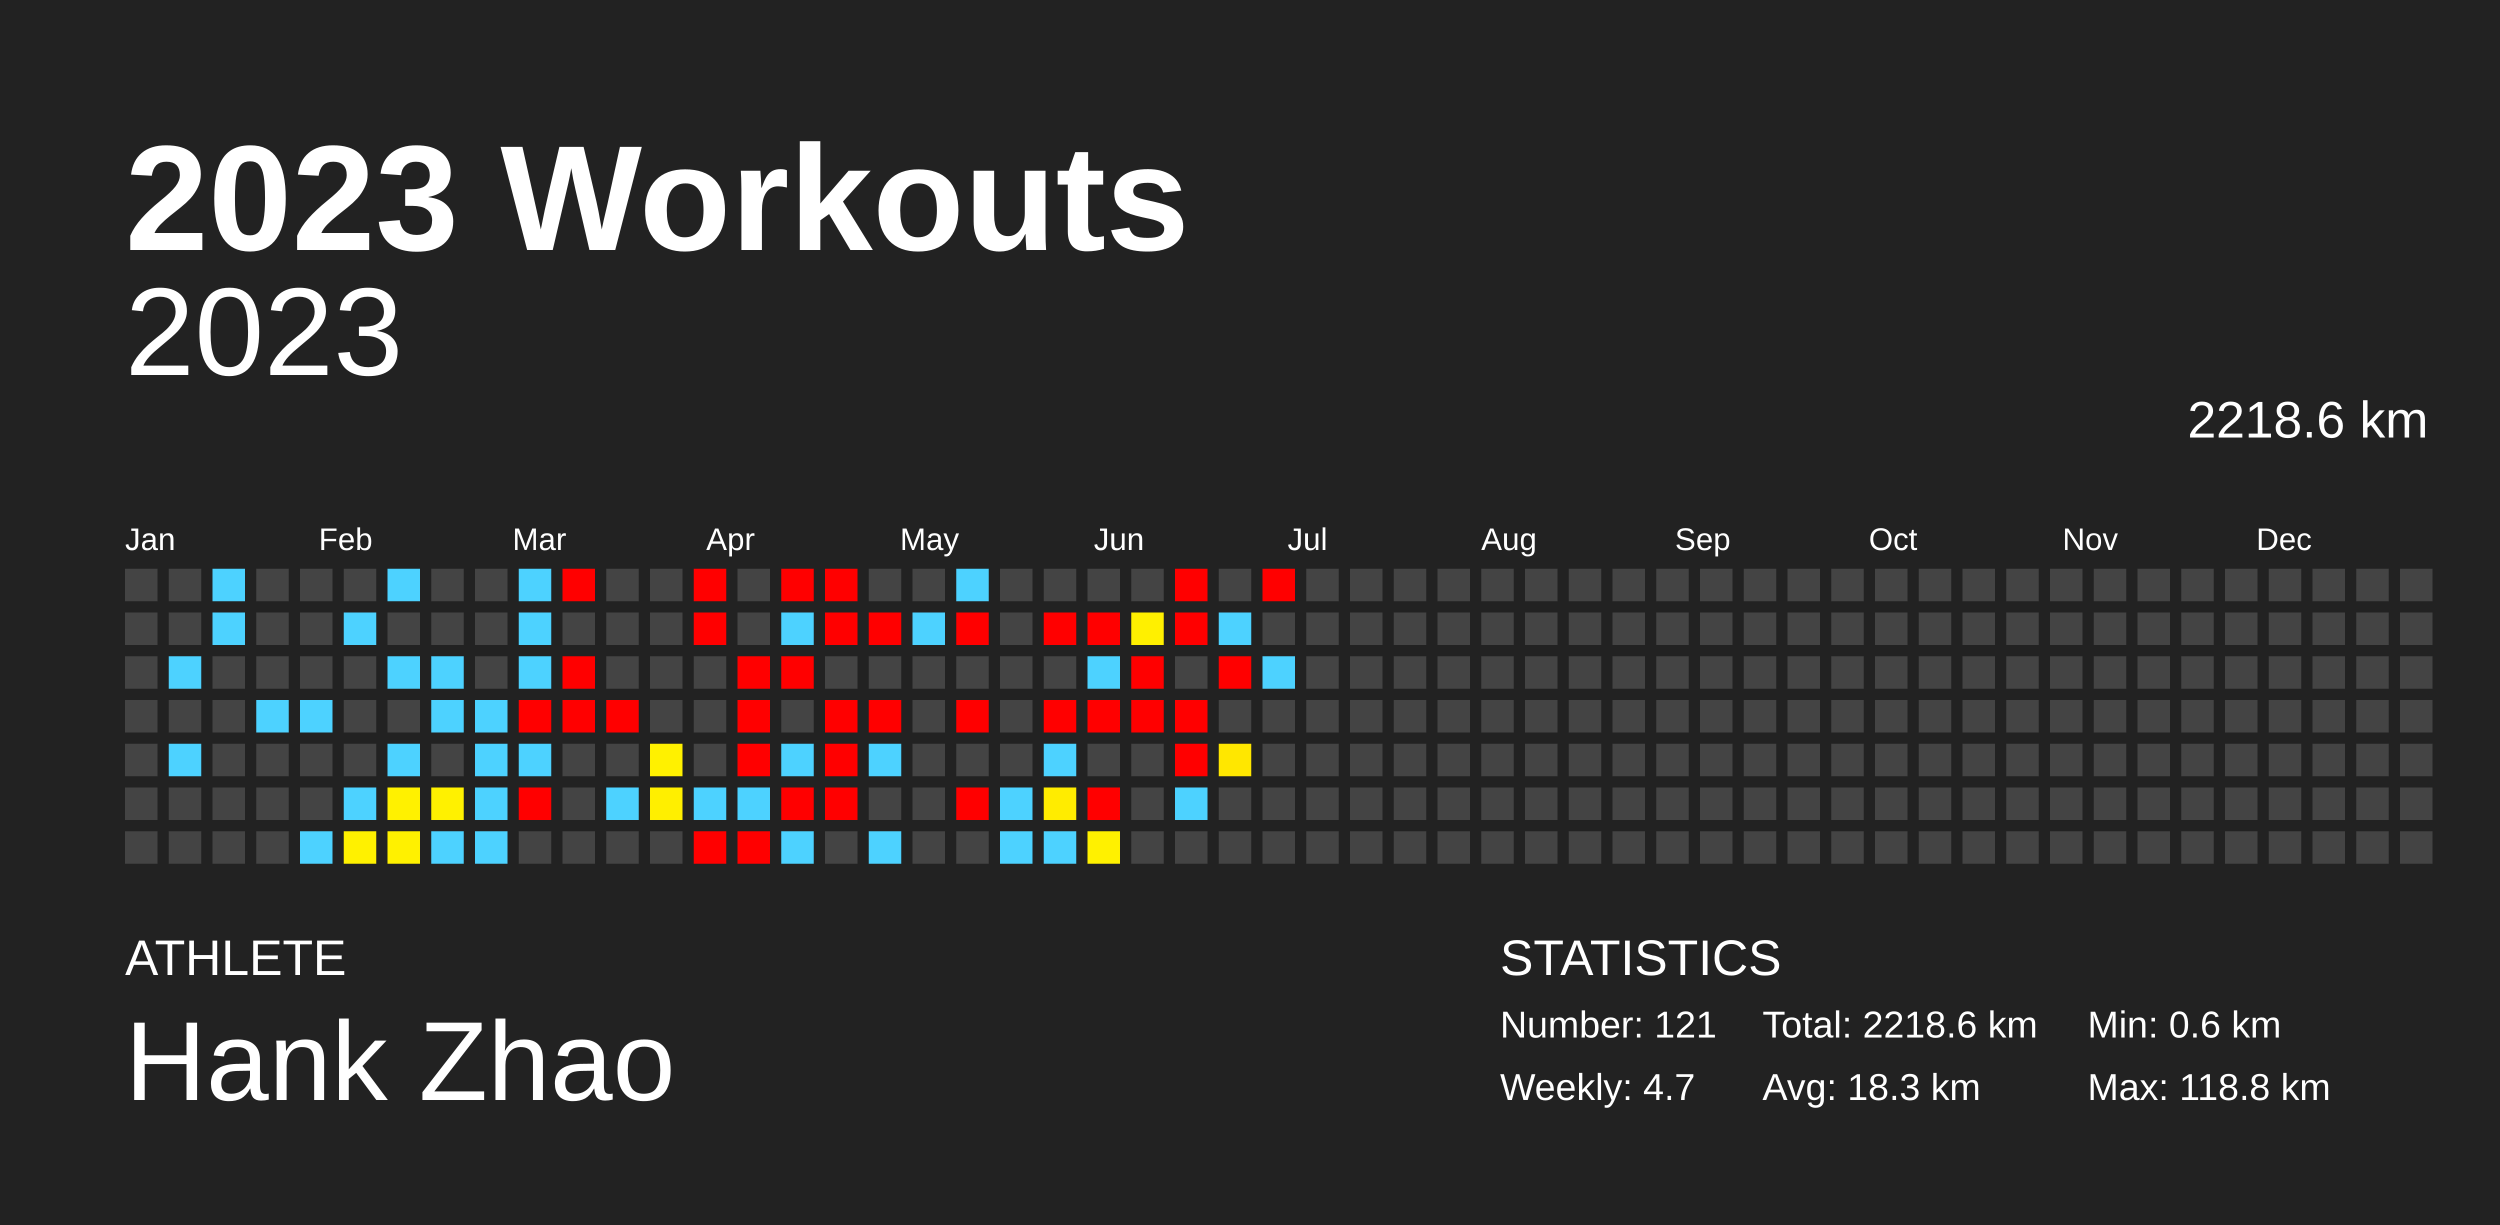
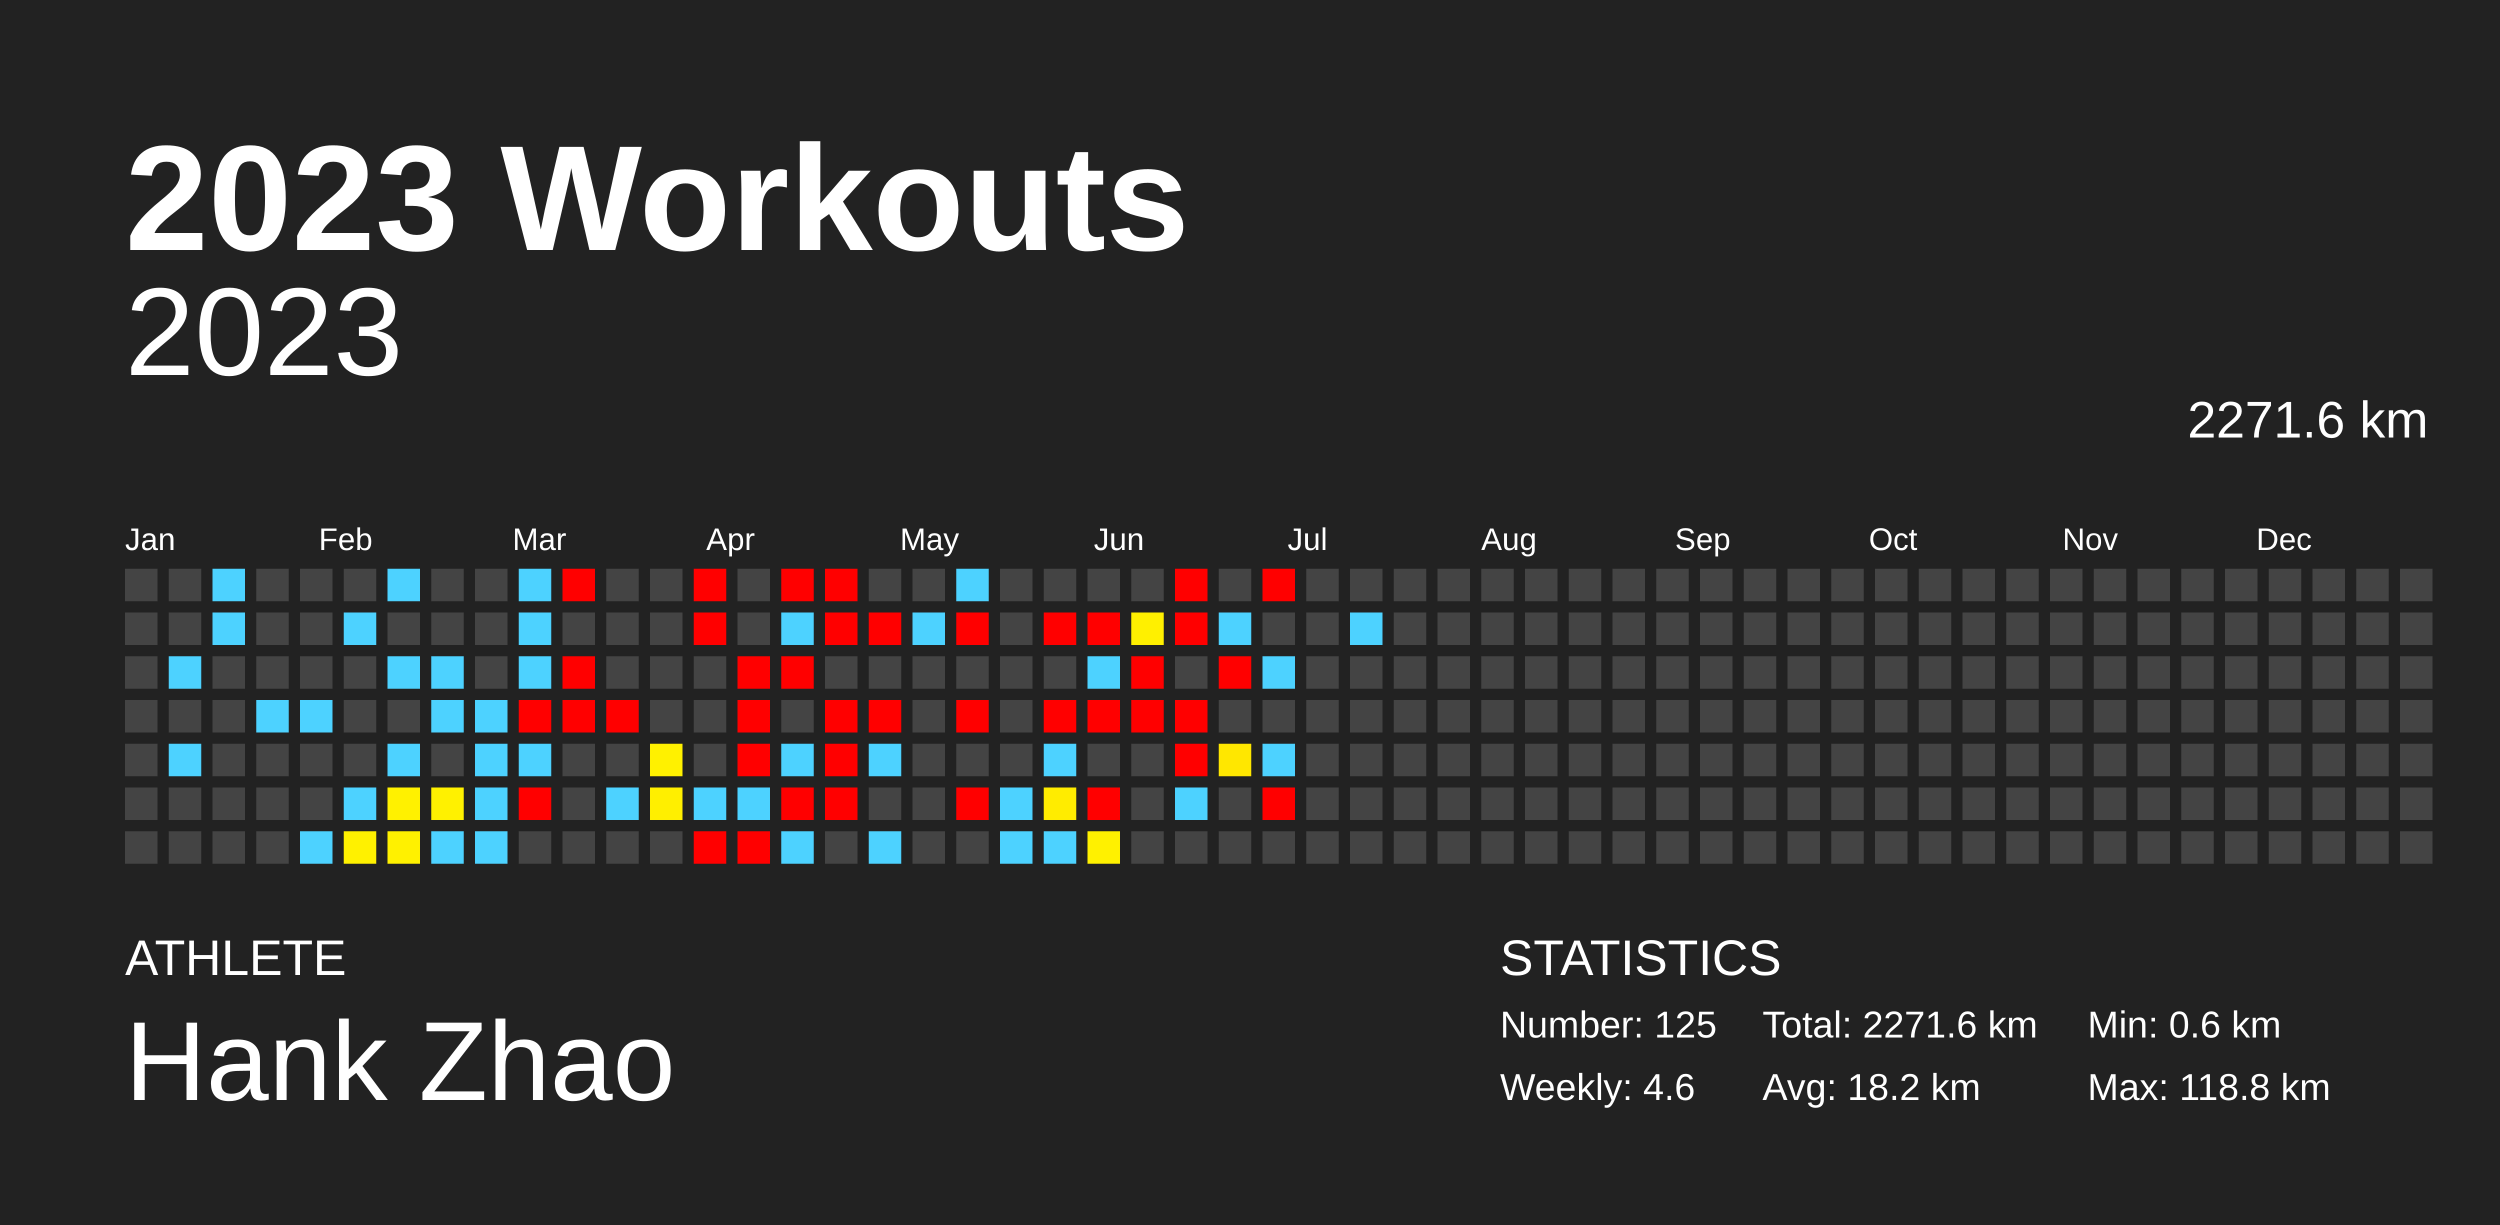
<svg xmlns="http://www.w3.org/2000/svg" baseProfile="full" height="98mm" version="1.1" viewBox="0,0,200,98" width="200mm">
  <defs />
  <rect fill="#222222" height="98" width="200" x="0" y="0" />
  <text fill="#FFFFFF" style="font-size:12px; font-family:Arial; font-weight:bold;" x="10" y="20">2023 Workouts</text>
  <text fill="#FFFFFF" style="font-size:4px; font-family:Arial" x="10" y="78">ATHLETE</text>
  <text fill="#FFFFFF" style="font-size:9px; font-family:Arial" x="10" y="88">Hank Zhao</text>
  <text fill="#FFFFFF" style="font-size:4px; font-family:Arial" x="120" y="78">STATISTICS</text>
-   <text fill="#FFFFFF" style="font-size:3px; font-family:Arial" x="120" y="83">Number: 121</text>
-   <text fill="#FFFFFF" style="font-size:3px; font-family:Arial" x="120" y="88">Weekly: 4.7</text>
-   <text fill="#FFFFFF" style="font-size:3px; font-family:Arial" x="141" y="83">Total: 2218.6 km</text>
-   <text fill="#FFFFFF" style="font-size:3px; font-family:Arial" x="141" y="88">Avg: 18.3 km</text>
+   <text fill="#FFFFFF" style="font-size:3px; font-family:Arial" x="120" y="83">Number: 125</text>
+   <text fill="#FFFFFF" style="font-size:3px; font-family:Arial" x="120" y="88">Weekly: 4.6</text>
+   <text fill="#FFFFFF" style="font-size:3px; font-family:Arial" x="141" y="83">Total: 2271.6 km</text>
+   <text fill="#FFFFFF" style="font-size:3px; font-family:Arial" x="141" y="88">Avg: 18.2 km</text>
  <text fill="#FFFFFF" style="font-size:3px; font-family:Arial" x="167" y="83">Min: 0.6 km</text>
  <text fill="#FFFFFF" style="font-size:3px; font-family:Arial" x="167" y="88">Max: 118.8 km</text>
  <text alignment-baseline="hanging" fill="#FFFFFF" style="font-size:10.0px; font-family:Arial;" x="10" y="30">2023</text>
-   <text alignment-baseline="hanging" fill="#FFFFFF" style="font-size:4.125px; font-family:Arial;" x="175" y="35">2218.6 km</text>
+   <text alignment-baseline="hanging" fill="#FFFFFF" style="font-size:4.125px; font-family:Arial;" x="175" y="35">2271.6 km</text>
  <text fill="#FFFFFF" style="font-size:2.5px; font-family:Arial" x="10.0" y="44">Jan</text>
  <text fill="#FFFFFF" style="font-size:2.5px; font-family:Arial" x="25.5" y="44">Feb</text>
  <text fill="#FFFFFF" style="font-size:2.5px; font-family:Arial" x="41.0" y="44">Mar</text>
  <text fill="#FFFFFF" style="font-size:2.5px; font-family:Arial" x="56.5" y="44">Apr</text>
  <text fill="#FFFFFF" style="font-size:2.5px; font-family:Arial" x="72.0" y="44">May</text>
  <text fill="#FFFFFF" style="font-size:2.5px; font-family:Arial" x="87.5" y="44">Jun</text>
  <text fill="#FFFFFF" style="font-size:2.5px; font-family:Arial" x="103.0" y="44">Jul</text>
  <text fill="#FFFFFF" style="font-size:2.5px; font-family:Arial" x="118.5" y="44">Aug</text>
  <text fill="#FFFFFF" style="font-size:2.5px; font-family:Arial" x="134.0" y="44">Sep</text>
  <text fill="#FFFFFF" style="font-size:2.5px; font-family:Arial" x="149.5" y="44">Oct</text>
  <text fill="#FFFFFF" style="font-size:2.5px; font-family:Arial" x="165.0" y="44">Nov</text>
  <text fill="#FFFFFF" style="font-size:2.5px; font-family:Arial" x="180.5" y="44">Dec</text>
  <rect fill="#444444" height="2.6" width="2.6" x="10.0" y="45.5" />
  <rect fill="#444444" height="2.6" width="2.6" x="10.0" y="49.0" />
  <rect fill="#444444" height="2.6" width="2.6" x="10.0" y="52.5" />
  <rect fill="#444444" height="2.6" width="2.6" x="10.0" y="56.0" />
  <rect fill="#444444" height="2.6" width="2.6" x="10.0" y="59.5" />
  <rect fill="#444444" height="2.6" width="2.6" x="10.0" y="63.0" />
  <rect fill="#444444" height="2.6" width="2.6" x="10.0" y="66.5" />
  <rect fill="#444444" height="2.6" width="2.6" x="13.5" y="45.5" />
  <rect fill="#444444" height="2.6" width="2.6" x="13.5" y="49.0" />
  <rect fill="#4dd2ff" height="2.6" width="2.6" x="13.5" y="52.5" />
  <rect fill="#444444" height="2.6" width="2.6" x="13.5" y="56.0" />
  <rect fill="#4dd2ff" height="2.6" width="2.6" x="13.5" y="59.5" />
  <rect fill="#444444" height="2.6" width="2.6" x="13.5" y="63.0" />
  <rect fill="#444444" height="2.6" width="2.6" x="13.5" y="66.5" />
  <rect fill="#4dd2ff" height="2.6" width="2.6" x="17.0" y="45.5" />
  <rect fill="#4dd2ff" height="2.6" width="2.6" x="17.0" y="49.0" />
  <rect fill="#444444" height="2.6" width="2.6" x="17.0" y="52.5" />
  <rect fill="#444444" height="2.6" width="2.6" x="17.0" y="56.0" />
  <rect fill="#444444" height="2.6" width="2.6" x="17.0" y="59.5" />
  <rect fill="#444444" height="2.6" width="2.6" x="17.0" y="63.0" />
  <rect fill="#444444" height="2.6" width="2.6" x="17.0" y="66.5" />
  <rect fill="#444444" height="2.6" width="2.6" x="20.5" y="45.5" />
  <rect fill="#444444" height="2.6" width="2.6" x="20.5" y="49.0" />
  <rect fill="#444444" height="2.6" width="2.6" x="20.5" y="52.5" />
  <rect fill="#4dd2ff" height="2.6" width="2.6" x="20.5" y="56.0" />
  <rect fill="#444444" height="2.6" width="2.6" x="20.5" y="59.5" />
  <rect fill="#444444" height="2.6" width="2.6" x="20.5" y="63.0" />
  <rect fill="#444444" height="2.6" width="2.6" x="20.5" y="66.5" />
  <rect fill="#444444" height="2.6" width="2.6" x="24.0" y="45.5" />
  <rect fill="#444444" height="2.6" width="2.6" x="24.0" y="49.0" />
  <rect fill="#444444" height="2.6" width="2.6" x="24.0" y="52.5" />
  <rect fill="#4dd2ff" height="2.6" width="2.6" x="24.0" y="56.0" />
  <rect fill="#444444" height="2.6" width="2.6" x="24.0" y="59.5" />
  <rect fill="#444444" height="2.6" width="2.6" x="24.0" y="63.0" />
  <rect fill="#4dd2ff" height="2.6" width="2.6" x="24.0" y="66.5" />
  <rect fill="#444444" height="2.6" width="2.6" x="27.5" y="45.5" />
  <rect fill="#4dd2ff" height="2.6" width="2.6" x="27.5" y="49.0" />
  <rect fill="#444444" height="2.6" width="2.6" x="27.5" y="52.5" />
  <rect fill="#444444" height="2.6" width="2.6" x="27.5" y="56.0" />
  <rect fill="#444444" height="2.6" width="2.6" x="27.5" y="59.5" />
  <rect fill="#4dd2ff" height="2.6" width="2.6" x="27.5" y="63.0" />
  <rect fill="#fff100" height="2.6" width="2.6" x="27.5" y="66.5" />
  <rect fill="#4dd2ff" height="2.6" width="2.6" x="31.0" y="45.5" />
  <rect fill="#444444" height="2.6" width="2.6" x="31.0" y="49.0" />
  <rect fill="#4dd2ff" height="2.6" width="2.6" x="31.0" y="52.5" />
  <rect fill="#444444" height="2.6" width="2.6" x="31.0" y="56.0" />
  <rect fill="#4dd2ff" height="2.6" width="2.6" x="31.0" y="59.5" />
  <rect fill="#fff100" height="2.6" width="2.6" x="31.0" y="63.0" />
  <rect fill="#fff100" height="2.6" width="2.6" x="31.0" y="66.5" />
  <rect fill="#444444" height="2.6" width="2.6" x="34.5" y="45.5" />
  <rect fill="#444444" height="2.6" width="2.6" x="34.5" y="49.0" />
  <rect fill="#4dd2ff" height="2.6" width="2.6" x="34.5" y="52.5" />
  <rect fill="#4dd2ff" height="2.6" width="2.6" x="34.5" y="56.0" />
  <rect fill="#444444" height="2.6" width="2.6" x="34.5" y="59.5" />
  <rect fill="#fff100" height="2.6" width="2.6" x="34.5" y="63.0" />
  <rect fill="#4dd2ff" height="2.6" width="2.6" x="34.5" y="66.5" />
  <rect fill="#444444" height="2.6" width="2.6" x="38.0" y="45.5" />
  <rect fill="#444444" height="2.6" width="2.6" x="38.0" y="49.0" />
  <rect fill="#444444" height="2.6" width="2.6" x="38.0" y="52.5" />
  <rect fill="#4dd2ff" height="2.6" width="2.6" x="38.0" y="56.0" />
  <rect fill="#4dd2ff" height="2.6" width="2.6" x="38.0" y="59.5" />
  <rect fill="#4dd2ff" height="2.6" width="2.6" x="38.0" y="63.0" />
  <rect fill="#4dd2ff" height="2.6" width="2.6" x="38.0" y="66.5" />
  <rect fill="#4dd2ff" height="2.6" width="2.6" x="41.5" y="45.5" />
  <rect fill="#4dd2ff" height="2.6" width="2.6" x="41.5" y="49.0" />
  <rect fill="#4dd2ff" height="2.6" width="2.6" x="41.5" y="52.5" />
  <rect fill="red" height="2.6" width="2.6" x="41.5" y="56.0" />
  <rect fill="#4dd2ff" height="2.6" width="2.6" x="41.5" y="59.5" />
  <rect fill="red" height="2.6" width="2.6" x="41.5" y="63.0" />
  <rect fill="#444444" height="2.6" width="2.6" x="41.5" y="66.5" />
  <rect fill="red" height="2.6" width="2.6" x="45.0" y="45.5" />
  <rect fill="#444444" height="2.6" width="2.6" x="45.0" y="49.0" />
  <rect fill="red" height="2.6" width="2.6" x="45.0" y="52.5" />
  <rect fill="red" height="2.6" width="2.6" x="45.0" y="56.0" />
  <rect fill="#444444" height="2.6" width="2.6" x="45.0" y="59.5" />
  <rect fill="#444444" height="2.6" width="2.6" x="45.0" y="63.0" />
  <rect fill="#444444" height="2.6" width="2.6" x="45.0" y="66.5" />
  <rect fill="#444444" height="2.6" width="2.6" x="48.5" y="45.5" />
  <rect fill="#444444" height="2.6" width="2.6" x="48.5" y="49.0" />
  <rect fill="#444444" height="2.6" width="2.6" x="48.5" y="52.5" />
  <rect fill="red" height="2.6" width="2.6" x="48.5" y="56.0" />
  <rect fill="#444444" height="2.6" width="2.6" x="48.5" y="59.5" />
  <rect fill="#4dd2ff" height="2.6" width="2.6" x="48.5" y="63.0" />
  <rect fill="#444444" height="2.6" width="2.6" x="48.5" y="66.5" />
  <rect fill="#444444" height="2.6" width="2.6" x="52.0" y="45.5" />
  <rect fill="#444444" height="2.6" width="2.6" x="52.0" y="49.0" />
  <rect fill="#444444" height="2.6" width="2.6" x="52.0" y="52.5" />
  <rect fill="#444444" height="2.6" width="2.6" x="52.0" y="56.0" />
  <rect fill="#fff100" height="2.6" width="2.6" x="52.0" y="59.5" />
  <rect fill="#ffef00" height="2.6" width="2.6" x="52.0" y="63.0" />
  <rect fill="#444444" height="2.6" width="2.6" x="52.0" y="66.5" />
  <rect fill="red" height="2.6" width="2.6" x="55.5" y="45.5" />
  <rect fill="red" height="2.6" width="2.6" x="55.5" y="49.0" />
  <rect fill="#444444" height="2.6" width="2.6" x="55.5" y="52.5" />
  <rect fill="#444444" height="2.6" width="2.6" x="55.5" y="56.0" />
  <rect fill="#444444" height="2.6" width="2.6" x="55.5" y="59.5" />
  <rect fill="#4dd2ff" height="2.6" width="2.6" x="55.5" y="63.0" />
  <rect fill="red" height="2.6" width="2.6" x="55.5" y="66.5" />
  <rect fill="#444444" height="2.6" width="2.6" x="59.0" y="45.5" />
  <rect fill="#444444" height="2.6" width="2.6" x="59.0" y="49.0" />
  <rect fill="red" height="2.6" width="2.6" x="59.0" y="52.5" />
  <rect fill="red" height="2.6" width="2.6" x="59.0" y="56.0" />
  <rect fill="red" height="2.6" width="2.6" x="59.0" y="59.5" />
  <rect fill="#4dd2ff" height="2.6" width="2.6" x="59.0" y="63.0" />
  <rect fill="red" height="2.6" width="2.6" x="59.0" y="66.5" />
  <rect fill="red" height="2.6" width="2.6" x="62.5" y="45.5" />
  <rect fill="#4dd2ff" height="2.6" width="2.6" x="62.5" y="49.0" />
  <rect fill="red" height="2.6" width="2.6" x="62.5" y="52.5" />
  <rect fill="#444444" height="2.6" width="2.6" x="62.5" y="56.0" />
  <rect fill="#4dd2ff" height="2.6" width="2.6" x="62.5" y="59.5" />
  <rect fill="red" height="2.6" width="2.6" x="62.5" y="63.0" />
  <rect fill="#4dd2ff" height="2.6" width="2.6" x="62.5" y="66.5" />
  <rect fill="red" height="2.6" width="2.6" x="66.0" y="45.5" />
  <rect fill="red" height="2.6" width="2.6" x="66.0" y="49.0" />
  <rect fill="#444444" height="2.6" width="2.6" x="66.0" y="52.5" />
  <rect fill="red" height="2.6" width="2.6" x="66.0" y="56.0" />
  <rect fill="red" height="2.6" width="2.6" x="66.0" y="59.5" />
  <rect fill="red" height="2.6" width="2.6" x="66.0" y="63.0" />
  <rect fill="#444444" height="2.6" width="2.6" x="66.0" y="66.5" />
  <rect fill="#444444" height="2.6" width="2.6" x="69.5" y="45.5" />
  <rect fill="red" height="2.6" width="2.6" x="69.5" y="49.0" />
  <rect fill="#444444" height="2.6" width="2.6" x="69.5" y="52.5" />
  <rect fill="red" height="2.6" width="2.6" x="69.5" y="56.0" />
  <rect fill="#4dd2ff" height="2.6" width="2.6" x="69.5" y="59.5" />
  <rect fill="#444444" height="2.6" width="2.6" x="69.5" y="63.0" />
  <rect fill="#4dd2ff" height="2.6" width="2.6" x="69.5" y="66.5" />
  <rect fill="#444444" height="2.6" width="2.6" x="73.0" y="45.5" />
  <rect fill="#4dd2ff" height="2.6" width="2.6" x="73.0" y="49.0" />
  <rect fill="#444444" height="2.6" width="2.6" x="73.0" y="52.5" />
  <rect fill="#444444" height="2.6" width="2.6" x="73.0" y="56.0" />
  <rect fill="#444444" height="2.6" width="2.6" x="73.0" y="59.5" />
  <rect fill="#444444" height="2.6" width="2.6" x="73.0" y="63.0" />
  <rect fill="#444444" height="2.6" width="2.6" x="73.0" y="66.5" />
  <rect fill="#4dd2ff" height="2.6" width="2.6" x="76.5" y="45.5" />
  <rect fill="red" height="2.6" width="2.6" x="76.5" y="49.0" />
  <rect fill="#444444" height="2.6" width="2.6" x="76.5" y="52.5" />
  <rect fill="red" height="2.6" width="2.6" x="76.5" y="56.0" />
  <rect fill="#444444" height="2.6" width="2.6" x="76.5" y="59.5" />
  <rect fill="red" height="2.6" width="2.6" x="76.5" y="63.0" />
  <rect fill="#444444" height="2.6" width="2.6" x="76.5" y="66.5" />
  <rect fill="#444444" height="2.6" width="2.6" x="80.0" y="45.5" />
  <rect fill="#444444" height="2.6" width="2.6" x="80.0" y="49.0" />
  <rect fill="#444444" height="2.6" width="2.6" x="80.0" y="52.5" />
  <rect fill="#444444" height="2.6" width="2.6" x="80.0" y="56.0" />
  <rect fill="#444444" height="2.6" width="2.6" x="80.0" y="59.5" />
  <rect fill="#4dd2ff" height="2.6" width="2.6" x="80.0" y="63.0" />
  <rect fill="#4dd2ff" height="2.6" width="2.6" x="80.0" y="66.5" />
  <rect fill="#444444" height="2.6" width="2.6" x="83.5" y="45.5" />
  <rect fill="red" height="2.6" width="2.6" x="83.5" y="49.0" />
  <rect fill="#444444" height="2.6" width="2.6" x="83.5" y="52.5" />
  <rect fill="red" height="2.6" width="2.6" x="83.5" y="56.0" />
  <rect fill="#4dd2ff" height="2.6" width="2.6" x="83.5" y="59.5" />
  <rect fill="#ffec00" height="2.6" width="2.6" x="83.5" y="63.0" />
  <rect fill="#4dd2ff" height="2.6" width="2.6" x="83.5" y="66.5" />
  <rect fill="#444444" height="2.6" width="2.6" x="87.0" y="45.5" />
  <rect fill="red" height="2.6" width="2.6" x="87.0" y="49.0" />
  <rect fill="#4dd2ff" height="2.6" width="2.6" x="87.0" y="52.5" />
  <rect fill="red" height="2.6" width="2.6" x="87.0" y="56.0" />
  <rect fill="#444444" height="2.6" width="2.6" x="87.0" y="59.5" />
  <rect fill="red" height="2.6" width="2.6" x="87.0" y="63.0" />
  <rect fill="#fff100" height="2.6" width="2.6" x="87.0" y="66.5" />
  <rect fill="#444444" height="2.6" width="2.6" x="90.5" y="45.5" />
  <rect fill="#fff000" height="2.6" width="2.6" x="90.5" y="49.0" />
  <rect fill="red" height="2.6" width="2.6" x="90.5" y="52.5" />
  <rect fill="red" height="2.6" width="2.6" x="90.5" y="56.0" />
  <rect fill="#444444" height="2.6" width="2.6" x="90.5" y="59.5" />
  <rect fill="#444444" height="2.6" width="2.6" x="90.5" y="63.0" />
  <rect fill="#444444" height="2.6" width="2.6" x="90.5" y="66.5" />
  <rect fill="red" height="2.6" width="2.6" x="94.0" y="45.5" />
  <rect fill="red" height="2.6" width="2.6" x="94.0" y="49.0" />
  <rect fill="#444444" height="2.6" width="2.6" x="94.0" y="52.5" />
  <rect fill="red" height="2.6" width="2.6" x="94.0" y="56.0" />
  <rect fill="red" height="2.6" width="2.6" x="94.0" y="59.5" />
  <rect fill="#4dd2ff" height="2.6" width="2.6" x="94.0" y="63.0" />
  <rect fill="#444444" height="2.6" width="2.6" x="94.0" y="66.5" />
  <rect fill="#444444" height="2.6" width="2.6" x="97.5" y="45.5" />
  <rect fill="#4dd2ff" height="2.6" width="2.6" x="97.5" y="49.0" />
  <rect fill="red" height="2.6" width="2.6" x="97.5" y="52.5" />
  <rect fill="#444444" height="2.6" width="2.6" x="97.5" y="56.0" />
  <rect fill="#ffe700" height="2.6" width="2.6" x="97.5" y="59.5" />
  <rect fill="#444444" height="2.6" width="2.6" x="97.5" y="63.0" />
  <rect fill="#444444" height="2.6" width="2.6" x="97.5" y="66.5" />
  <rect fill="red" height="2.6" width="2.6" x="101.0" y="45.5" />
  <rect fill="#444444" height="2.6" width="2.6" x="101.0" y="49.0" />
  <rect fill="#4dd2ff" height="2.6" width="2.6" x="101.0" y="52.5" />
  <rect fill="#444444" height="2.6" width="2.6" x="101.0" y="56.0" />
-   <rect fill="#444444" height="2.6" width="2.6" x="101.0" y="59.5" />
-   <rect fill="#444444" height="2.6" width="2.6" x="101.0" y="63.0" />
+   <rect fill="#4dd2ff" height="2.6" width="2.6" x="101.0" y="59.5" />
+   <rect fill="red" height="2.6" width="2.6" x="101.0" y="63.0" />
  <rect fill="#444444" height="2.6" width="2.6" x="101.0" y="66.5" />
  <rect fill="#444444" height="2.6" width="2.6" x="104.5" y="45.5" />
  <rect fill="#444444" height="2.6" width="2.6" x="104.5" y="49.0" />
  <rect fill="#444444" height="2.6" width="2.6" x="104.5" y="52.5" />
  <rect fill="#444444" height="2.6" width="2.6" x="104.5" y="56.0" />
  <rect fill="#444444" height="2.6" width="2.6" x="104.5" y="59.5" />
  <rect fill="#444444" height="2.6" width="2.6" x="104.5" y="63.0" />
  <rect fill="#444444" height="2.6" width="2.6" x="104.5" y="66.5" />
  <rect fill="#444444" height="2.6" width="2.6" x="108.0" y="45.5" />
-   <rect fill="#444444" height="2.6" width="2.6" x="108.0" y="49.0" />
+   <rect fill="#4dd2ff" height="2.6" width="2.6" x="108.0" y="49.0" />
  <rect fill="#444444" height="2.6" width="2.6" x="108.0" y="52.5" />
  <rect fill="#444444" height="2.6" width="2.6" x="108.0" y="56.0" />
  <rect fill="#444444" height="2.6" width="2.6" x="108.0" y="59.5" />
  <rect fill="#444444" height="2.6" width="2.6" x="108.0" y="63.0" />
  <rect fill="#444444" height="2.6" width="2.6" x="108.0" y="66.5" />
  <rect fill="#444444" height="2.6" width="2.6" x="111.5" y="45.5" />
  <rect fill="#444444" height="2.6" width="2.6" x="111.5" y="49.0" />
  <rect fill="#444444" height="2.6" width="2.6" x="111.5" y="52.5" />
  <rect fill="#444444" height="2.6" width="2.6" x="111.5" y="56.0" />
  <rect fill="#444444" height="2.6" width="2.6" x="111.5" y="59.5" />
  <rect fill="#444444" height="2.6" width="2.6" x="111.5" y="63.0" />
  <rect fill="#444444" height="2.6" width="2.6" x="111.5" y="66.5" />
  <rect fill="#444444" height="2.6" width="2.6" x="115.0" y="45.5" />
  <rect fill="#444444" height="2.6" width="2.6" x="115.0" y="49.0" />
  <rect fill="#444444" height="2.6" width="2.6" x="115.0" y="52.5" />
  <rect fill="#444444" height="2.6" width="2.6" x="115.0" y="56.0" />
  <rect fill="#444444" height="2.6" width="2.6" x="115.0" y="59.5" />
  <rect fill="#444444" height="2.6" width="2.6" x="115.0" y="63.0" />
  <rect fill="#444444" height="2.6" width="2.6" x="115.0" y="66.5" />
  <rect fill="#444444" height="2.6" width="2.6" x="118.5" y="45.5" />
  <rect fill="#444444" height="2.6" width="2.6" x="118.5" y="49.0" />
  <rect fill="#444444" height="2.6" width="2.6" x="118.5" y="52.5" />
  <rect fill="#444444" height="2.6" width="2.6" x="118.5" y="56.0" />
  <rect fill="#444444" height="2.6" width="2.6" x="118.5" y="59.5" />
  <rect fill="#444444" height="2.6" width="2.6" x="118.5" y="63.0" />
  <rect fill="#444444" height="2.6" width="2.6" x="118.5" y="66.5" />
  <rect fill="#444444" height="2.6" width="2.6" x="122.0" y="45.5" />
  <rect fill="#444444" height="2.6" width="2.6" x="122.0" y="49.0" />
  <rect fill="#444444" height="2.6" width="2.6" x="122.0" y="52.5" />
  <rect fill="#444444" height="2.6" width="2.6" x="122.0" y="56.0" />
  <rect fill="#444444" height="2.6" width="2.6" x="122.0" y="59.5" />
  <rect fill="#444444" height="2.6" width="2.6" x="122.0" y="63.0" />
  <rect fill="#444444" height="2.6" width="2.6" x="122.0" y="66.5" />
  <rect fill="#444444" height="2.6" width="2.6" x="125.5" y="45.5" />
  <rect fill="#444444" height="2.6" width="2.6" x="125.5" y="49.0" />
  <rect fill="#444444" height="2.6" width="2.6" x="125.5" y="52.5" />
  <rect fill="#444444" height="2.6" width="2.6" x="125.5" y="56.0" />
  <rect fill="#444444" height="2.6" width="2.6" x="125.5" y="59.5" />
  <rect fill="#444444" height="2.6" width="2.6" x="125.5" y="63.0" />
  <rect fill="#444444" height="2.6" width="2.6" x="125.5" y="66.5" />
  <rect fill="#444444" height="2.6" width="2.6" x="129.0" y="45.5" />
  <rect fill="#444444" height="2.6" width="2.6" x="129.0" y="49.0" />
  <rect fill="#444444" height="2.6" width="2.6" x="129.0" y="52.5" />
  <rect fill="#444444" height="2.6" width="2.6" x="129.0" y="56.0" />
  <rect fill="#444444" height="2.6" width="2.6" x="129.0" y="59.5" />
  <rect fill="#444444" height="2.6" width="2.6" x="129.0" y="63.0" />
  <rect fill="#444444" height="2.6" width="2.6" x="129.0" y="66.5" />
  <rect fill="#444444" height="2.6" width="2.6" x="132.5" y="45.5" />
  <rect fill="#444444" height="2.6" width="2.6" x="132.5" y="49.0" />
  <rect fill="#444444" height="2.6" width="2.6" x="132.5" y="52.5" />
  <rect fill="#444444" height="2.6" width="2.6" x="132.5" y="56.0" />
  <rect fill="#444444" height="2.6" width="2.6" x="132.5" y="59.5" />
  <rect fill="#444444" height="2.6" width="2.6" x="132.5" y="63.0" />
  <rect fill="#444444" height="2.6" width="2.6" x="132.5" y="66.5" />
  <rect fill="#444444" height="2.6" width="2.6" x="136.0" y="45.5" />
  <rect fill="#444444" height="2.6" width="2.6" x="136.0" y="49.0" />
  <rect fill="#444444" height="2.6" width="2.6" x="136.0" y="52.5" />
  <rect fill="#444444" height="2.6" width="2.6" x="136.0" y="56.0" />
  <rect fill="#444444" height="2.6" width="2.6" x="136.0" y="59.5" />
  <rect fill="#444444" height="2.6" width="2.6" x="136.0" y="63.0" />
  <rect fill="#444444" height="2.6" width="2.6" x="136.0" y="66.5" />
  <rect fill="#444444" height="2.6" width="2.6" x="139.5" y="45.5" />
  <rect fill="#444444" height="2.6" width="2.6" x="139.5" y="49.0" />
  <rect fill="#444444" height="2.6" width="2.6" x="139.5" y="52.5" />
  <rect fill="#444444" height="2.6" width="2.6" x="139.5" y="56.0" />
  <rect fill="#444444" height="2.6" width="2.6" x="139.5" y="59.5" />
  <rect fill="#444444" height="2.6" width="2.6" x="139.5" y="63.0" />
  <rect fill="#444444" height="2.6" width="2.6" x="139.5" y="66.5" />
  <rect fill="#444444" height="2.6" width="2.6" x="143.0" y="45.5" />
  <rect fill="#444444" height="2.6" width="2.6" x="143.0" y="49.0" />
  <rect fill="#444444" height="2.6" width="2.6" x="143.0" y="52.5" />
  <rect fill="#444444" height="2.6" width="2.6" x="143.0" y="56.0" />
  <rect fill="#444444" height="2.6" width="2.6" x="143.0" y="59.5" />
  <rect fill="#444444" height="2.6" width="2.6" x="143.0" y="63.0" />
  <rect fill="#444444" height="2.6" width="2.6" x="143.0" y="66.5" />
  <rect fill="#444444" height="2.6" width="2.6" x="146.5" y="45.5" />
  <rect fill="#444444" height="2.6" width="2.6" x="146.5" y="49.0" />
  <rect fill="#444444" height="2.6" width="2.6" x="146.5" y="52.5" />
  <rect fill="#444444" height="2.6" width="2.6" x="146.5" y="56.0" />
  <rect fill="#444444" height="2.6" width="2.6" x="146.5" y="59.5" />
  <rect fill="#444444" height="2.6" width="2.6" x="146.5" y="63.0" />
  <rect fill="#444444" height="2.6" width="2.6" x="146.5" y="66.5" />
  <rect fill="#444444" height="2.6" width="2.6" x="150.0" y="45.5" />
  <rect fill="#444444" height="2.6" width="2.6" x="150.0" y="49.0" />
  <rect fill="#444444" height="2.6" width="2.6" x="150.0" y="52.5" />
  <rect fill="#444444" height="2.6" width="2.6" x="150.0" y="56.0" />
  <rect fill="#444444" height="2.6" width="2.6" x="150.0" y="59.5" />
  <rect fill="#444444" height="2.6" width="2.6" x="150.0" y="63.0" />
  <rect fill="#444444" height="2.6" width="2.6" x="150.0" y="66.5" />
  <rect fill="#444444" height="2.6" width="2.6" x="153.5" y="45.5" />
  <rect fill="#444444" height="2.6" width="2.6" x="153.5" y="49.0" />
  <rect fill="#444444" height="2.6" width="2.6" x="153.5" y="52.5" />
  <rect fill="#444444" height="2.6" width="2.6" x="153.5" y="56.0" />
  <rect fill="#444444" height="2.6" width="2.6" x="153.5" y="59.5" />
  <rect fill="#444444" height="2.6" width="2.6" x="153.5" y="63.0" />
  <rect fill="#444444" height="2.6" width="2.6" x="153.5" y="66.5" />
  <rect fill="#444444" height="2.6" width="2.6" x="157.0" y="45.5" />
  <rect fill="#444444" height="2.6" width="2.6" x="157.0" y="49.0" />
  <rect fill="#444444" height="2.6" width="2.6" x="157.0" y="52.5" />
  <rect fill="#444444" height="2.6" width="2.6" x="157.0" y="56.0" />
  <rect fill="#444444" height="2.6" width="2.6" x="157.0" y="59.5" />
  <rect fill="#444444" height="2.6" width="2.6" x="157.0" y="63.0" />
  <rect fill="#444444" height="2.6" width="2.6" x="157.0" y="66.5" />
  <rect fill="#444444" height="2.6" width="2.6" x="160.5" y="45.5" />
  <rect fill="#444444" height="2.6" width="2.6" x="160.5" y="49.0" />
  <rect fill="#444444" height="2.6" width="2.6" x="160.5" y="52.5" />
  <rect fill="#444444" height="2.6" width="2.6" x="160.5" y="56.0" />
  <rect fill="#444444" height="2.6" width="2.6" x="160.5" y="59.5" />
  <rect fill="#444444" height="2.6" width="2.6" x="160.5" y="63.0" />
  <rect fill="#444444" height="2.6" width="2.6" x="160.5" y="66.5" />
  <rect fill="#444444" height="2.6" width="2.6" x="164.0" y="45.5" />
  <rect fill="#444444" height="2.6" width="2.6" x="164.0" y="49.0" />
  <rect fill="#444444" height="2.6" width="2.6" x="164.0" y="52.5" />
  <rect fill="#444444" height="2.6" width="2.6" x="164.0" y="56.0" />
  <rect fill="#444444" height="2.6" width="2.6" x="164.0" y="59.5" />
  <rect fill="#444444" height="2.6" width="2.6" x="164.0" y="63.0" />
  <rect fill="#444444" height="2.6" width="2.6" x="164.0" y="66.5" />
  <rect fill="#444444" height="2.6" width="2.6" x="167.5" y="45.5" />
  <rect fill="#444444" height="2.6" width="2.6" x="167.5" y="49.0" />
  <rect fill="#444444" height="2.6" width="2.6" x="167.5" y="52.5" />
  <rect fill="#444444" height="2.6" width="2.6" x="167.5" y="56.0" />
  <rect fill="#444444" height="2.6" width="2.6" x="167.5" y="59.5" />
  <rect fill="#444444" height="2.6" width="2.6" x="167.5" y="63.0" />
  <rect fill="#444444" height="2.6" width="2.6" x="167.5" y="66.5" />
  <rect fill="#444444" height="2.6" width="2.6" x="171.0" y="45.5" />
  <rect fill="#444444" height="2.6" width="2.6" x="171.0" y="49.0" />
  <rect fill="#444444" height="2.6" width="2.6" x="171.0" y="52.5" />
  <rect fill="#444444" height="2.6" width="2.6" x="171.0" y="56.0" />
  <rect fill="#444444" height="2.6" width="2.6" x="171.0" y="59.5" />
  <rect fill="#444444" height="2.6" width="2.6" x="171.0" y="63.0" />
  <rect fill="#444444" height="2.6" width="2.6" x="171.0" y="66.5" />
  <rect fill="#444444" height="2.6" width="2.6" x="174.5" y="45.5" />
  <rect fill="#444444" height="2.6" width="2.6" x="174.5" y="49.0" />
  <rect fill="#444444" height="2.6" width="2.6" x="174.5" y="52.5" />
  <rect fill="#444444" height="2.6" width="2.6" x="174.5" y="56.0" />
  <rect fill="#444444" height="2.6" width="2.6" x="174.5" y="59.5" />
  <rect fill="#444444" height="2.6" width="2.6" x="174.5" y="63.0" />
  <rect fill="#444444" height="2.6" width="2.6" x="174.5" y="66.5" />
  <rect fill="#444444" height="2.6" width="2.6" x="178.0" y="45.5" />
  <rect fill="#444444" height="2.6" width="2.6" x="178.0" y="49.0" />
  <rect fill="#444444" height="2.6" width="2.6" x="178.0" y="52.5" />
  <rect fill="#444444" height="2.6" width="2.6" x="178.0" y="56.0" />
  <rect fill="#444444" height="2.6" width="2.6" x="178.0" y="59.5" />
  <rect fill="#444444" height="2.6" width="2.6" x="178.0" y="63.0" />
  <rect fill="#444444" height="2.6" width="2.6" x="178.0" y="66.5" />
  <rect fill="#444444" height="2.6" width="2.6" x="181.5" y="45.5" />
  <rect fill="#444444" height="2.6" width="2.6" x="181.5" y="49.0" />
  <rect fill="#444444" height="2.6" width="2.6" x="181.5" y="52.5" />
  <rect fill="#444444" height="2.6" width="2.6" x="181.5" y="56.0" />
  <rect fill="#444444" height="2.6" width="2.6" x="181.5" y="59.5" />
  <rect fill="#444444" height="2.6" width="2.6" x="181.5" y="63.0" />
  <rect fill="#444444" height="2.6" width="2.6" x="181.5" y="66.5" />
  <rect fill="#444444" height="2.6" width="2.6" x="185.0" y="45.5" />
  <rect fill="#444444" height="2.6" width="2.6" x="185.0" y="49.0" />
  <rect fill="#444444" height="2.6" width="2.6" x="185.0" y="52.5" />
  <rect fill="#444444" height="2.6" width="2.6" x="185.0" y="56.0" />
  <rect fill="#444444" height="2.6" width="2.6" x="185.0" y="59.5" />
  <rect fill="#444444" height="2.6" width="2.6" x="185.0" y="63.0" />
  <rect fill="#444444" height="2.6" width="2.6" x="185.0" y="66.5" />
  <rect fill="#444444" height="2.6" width="2.6" x="188.5" y="45.5" />
  <rect fill="#444444" height="2.6" width="2.6" x="188.5" y="49.0" />
  <rect fill="#444444" height="2.6" width="2.6" x="188.5" y="52.5" />
  <rect fill="#444444" height="2.6" width="2.6" x="188.5" y="56.0" />
  <rect fill="#444444" height="2.6" width="2.6" x="188.5" y="59.5" />
  <rect fill="#444444" height="2.6" width="2.6" x="188.5" y="63.0" />
  <rect fill="#444444" height="2.6" width="2.6" x="188.5" y="66.5" />
  <rect fill="#444444" height="2.6" width="2.6" x="192.0" y="45.5" />
  <rect fill="#444444" height="2.6" width="2.6" x="192.0" y="49.0" />
  <rect fill="#444444" height="2.6" width="2.6" x="192.0" y="52.5" />
  <rect fill="#444444" height="2.6" width="2.6" x="192.0" y="56.0" />
  <rect fill="#444444" height="2.6" width="2.6" x="192.0" y="59.5" />
  <rect fill="#444444" height="2.6" width="2.6" x="192.0" y="63.0" />
  <rect fill="#444444" height="2.6" width="2.6" x="192.0" y="66.5" />
</svg>
